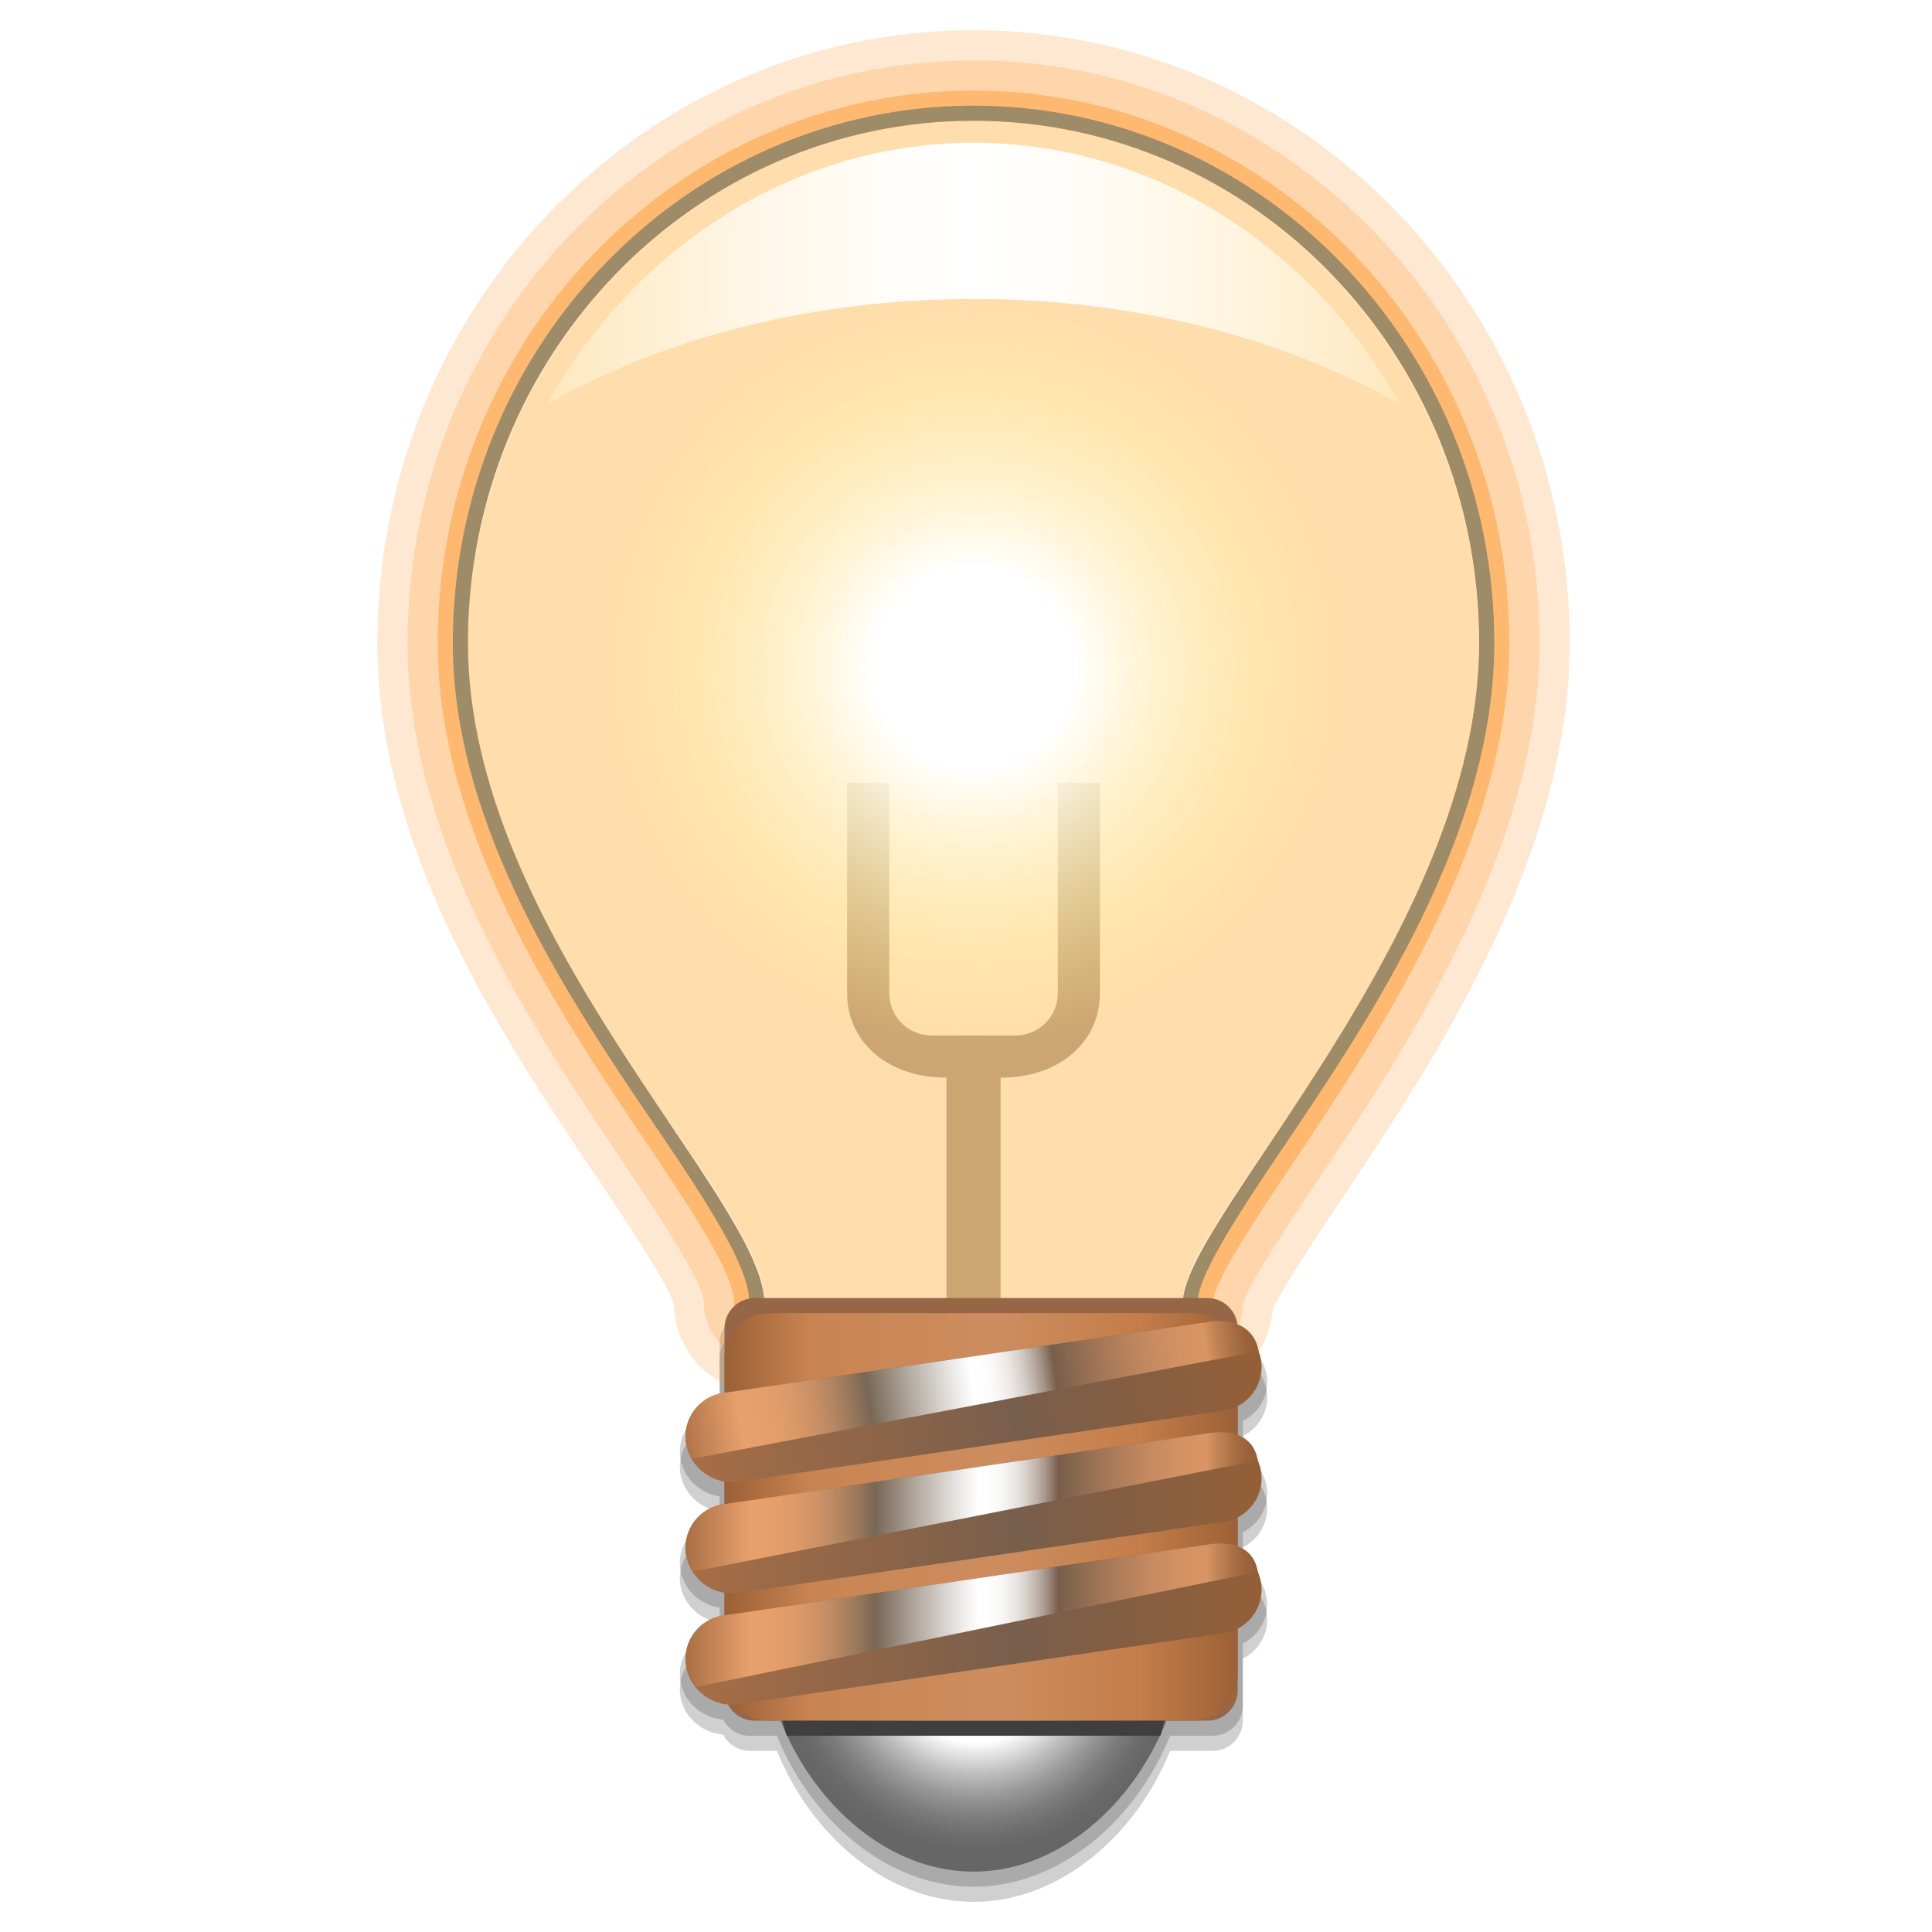
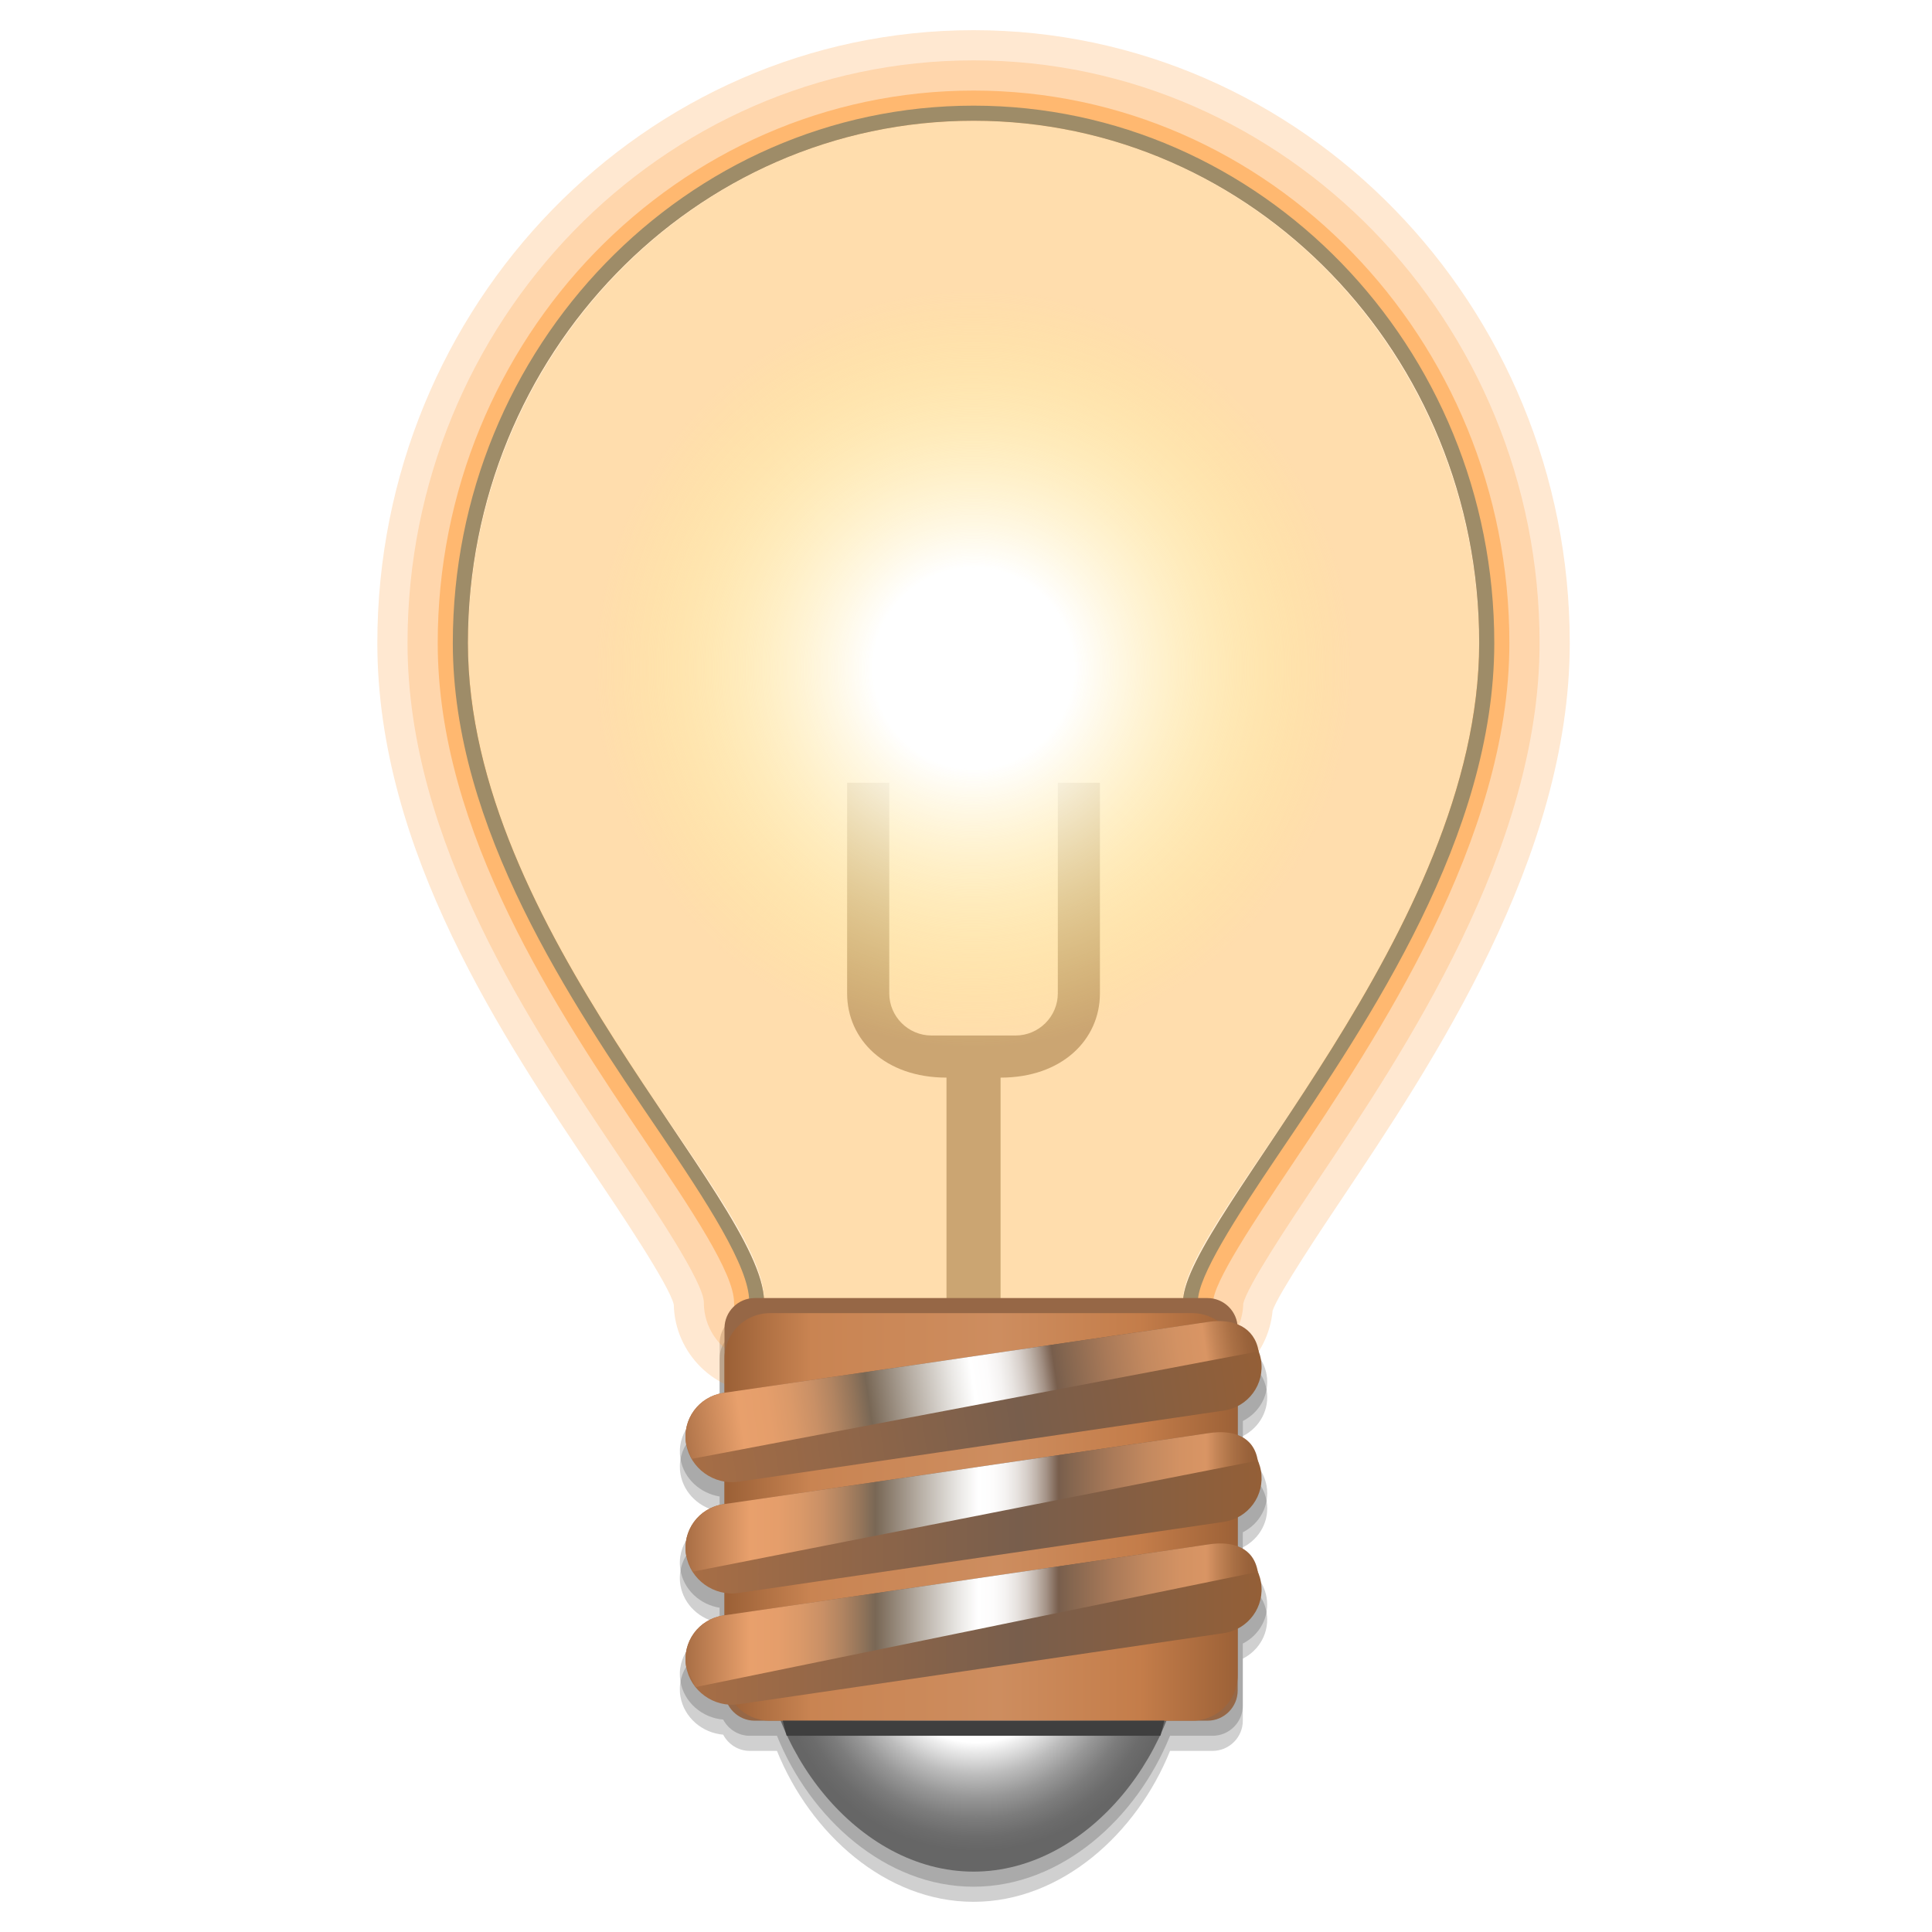
<svg xmlns="http://www.w3.org/2000/svg" version="1.1" id="Layer_1" width="128" height="128" viewBox="0 0 128 128" overflow="visible" enable-background="new 0 0 128 128" xml:space="preserve">
-   <path opacity="0.2" fill="#141414" d="M83.916,98.452c-0.162-0.937-0.771-1.698-1.572-2.136v-2.172   c1.118-0.568,1.795-1.779,1.572-3.064c-0.163-0.939-0.774-1.702-1.578-2.139C82.304,87.868,81.422,87,80.343,87H49.676   c-1.1,0-2,0.9-2,2v4.275l-0.075,0.01c-1.665,0.24-2.797,1.759-2.517,3.377c0.226,1.305,1.309,2.276,2.591,2.483v1.501l-0.075,0.012   c-1.665,0.238-2.797,1.758-2.517,3.375c0.226,1.305,1.309,2.277,2.591,2.484v1.502l-0.075,0.01   c-1.665,0.24-2.797,1.759-2.517,3.377c0.24,1.385,1.444,2.404,2.83,2.52c0.336,0.635,0.997,1.074,1.761,1.074h1.802   c2.206,5.476,7.203,10,13.022,10c5.82,0,10.816-4.524,13.022-10h2.821c1.1,0,2-0.9,2-2v-4.111c1.118-0.568,1.795-1.779,1.572-3.064   c-0.162-0.937-0.771-1.698-1.572-2.136v-2.171C83.461,100.949,84.138,99.737,83.916,98.452z" />
-   <path opacity="0.2" fill="#141414" d="M83.916,99.452c-0.162-0.937-0.771-1.698-1.572-2.136v-2.172   c1.118-0.568,1.795-1.779,1.572-3.064c-0.163-0.939-0.774-1.702-1.578-2.139C82.304,88.868,81.422,88,80.343,88H49.676   c-1.1,0-2,0.9-2,2v4.275l-0.075,0.01c-1.665,0.24-2.797,1.759-2.517,3.377c0.226,1.305,1.309,2.276,2.591,2.483v1.501l-0.075,0.012   c-1.665,0.238-2.797,1.758-2.517,3.375c0.226,1.305,1.309,2.277,2.591,2.484v1.502l-0.075,0.01   c-1.665,0.24-2.797,1.759-2.517,3.377c0.24,1.385,1.444,2.404,2.83,2.52c0.336,0.635,0.997,1.074,1.761,1.074h1.802   c2.206,5.476,7.203,10,13.022,10c5.82,0,10.816-4.524,13.022-10h2.821c1.1,0,2-0.9,2-2v-4.111c1.118-0.568,1.795-1.779,1.572-3.064   c-0.162-0.937-0.771-1.698-1.572-2.136v-2.171C83.461,101.949,84.138,100.737,83.916,99.452z" />
+   <defs id="defs288" />
+   <path opacity="0.2" fill="#141414" d="M83.916,98.452c-0.162-0.937-0.771-1.698-1.572-2.136v-2.172   c1.118-0.568,1.795-1.779,1.572-3.064c-0.163-0.939-0.774-1.702-1.578-2.139C82.304,87.868,81.422,87,80.343,87H49.676   c-1.1,0-2,0.9-2,2v4.275l-0.075,0.01c-1.665,0.24-2.797,1.759-2.517,3.377c0.226,1.305,1.309,2.276,2.591,2.483v1.501l-0.075,0.012   c-1.665,0.238-2.797,1.758-2.517,3.375c0.226,1.305,1.309,2.277,2.591,2.484v1.502l-0.075,0.01   c-1.665,0.24-2.797,1.759-2.517,3.377c0.24,1.385,1.444,2.404,2.83,2.52c0.336,0.635,0.997,1.074,1.761,1.074h1.802   c2.206,5.476,7.203,10,13.022,10c5.82,0,10.816-4.524,13.022-10h2.821c1.1,0,2-0.9,2-2v-4.111c1.118-0.568,1.795-1.779,1.572-3.064   c-0.162-0.937-0.771-1.698-1.572-2.136v-2.171C83.461,100.949,84.138,99.737,83.916,98.452z" id="path3" />
+   <path opacity="0.2" fill="#141414" d="M83.916,99.452c-0.162-0.937-0.771-1.698-1.572-2.136v-2.172   c1.118-0.568,1.795-1.779,1.572-3.064c-0.163-0.939-0.774-1.702-1.578-2.139C82.304,88.868,81.422,88,80.343,88H49.676   c-1.1,0-2,0.9-2,2v4.275l-0.075,0.01c-1.665,0.24-2.797,1.759-2.517,3.377c0.226,1.305,1.309,2.276,2.591,2.483v1.501l-0.075,0.012   c-1.665,0.238-2.797,1.758-2.517,3.375c0.226,1.305,1.309,2.277,2.591,2.484v1.502l-0.075,0.01   c-1.665,0.24-2.797,1.759-2.517,3.377c0.24,1.385,1.444,2.404,2.83,2.52c0.336,0.635,0.997,1.074,1.761,1.074h1.802   c2.206,5.476,7.203,10,13.022,10c5.82,0,10.816-4.524,13.022-10h2.821c1.1,0,2-0.9,2-2v-4.111c1.118-0.568,1.795-1.779,1.572-3.064   c-0.162-0.937-0.771-1.698-1.572-2.136v-2.171C83.461,101.949,84.138,100.737,83.916,99.452z" id="path5" />
  <radialGradient id="XMLID_10_" cx="-27.613" cy="-86.536" r="6.211" gradientTransform="matrix(2.7917 0 0 2.7907 141.7533 350.9971)" gradientUnits="userSpaceOnUse">
-     <stop offset="0.343" style="stop-color:#FFFFFF" />
-     <stop offset="0.375" style="stop-color:#ECECEC" />
-     <stop offset="0.467" style="stop-color:#BCBCBC" />
-     <stop offset="0.553" style="stop-color:#979797" />
-     <stop offset="0.633" style="stop-color:#7C7C7C" />
-     <stop offset="0.704" style="stop-color:#6C6C6C" />
-     <stop offset="0.758" style="stop-color:#666666" />
+     <stop offset="0.343" style="stop-color:#FFFFFF" id="stop8" />
+     <stop offset="0.375" style="stop-color:#ECECEC" id="stop10" />
+     <stop offset="0.467" style="stop-color:#BCBCBC" id="stop12" />
+     <stop offset="0.553" style="stop-color:#979797" id="stop14" />
+     <stop offset="0.633" style="stop-color:#7C7C7C" id="stop16" />
+     <stop offset="0.704" style="stop-color:#6C6C6C" id="stop18" />
+     <stop offset="0.758" style="stop-color:#666666" id="stop20" />
  </radialGradient>
-   <path fill="url(#XMLID_10_)" d="M78.458,108.047c0,7.705-6.25,15.953-13.959,15.953c-7.708,0-13.958-8.248-13.958-15.953   c0-7.706,6.25-11.954,13.958-11.954C72.208,96.093,78.458,100.341,78.458,108.047z" />
-   <path opacity="0.4" fill="#FFBF61" d="M64.5,8C83.001,8,98,23.574,98,42.787C98,62,78.367,80.596,78.367,86.14H50.632   C50.632,79.267,31,62,31,42.787C31,23.574,45.998,8,64.5,8z" />
-   <path opacity="0.2" fill="#FF8B17" d="M64.5,2C42.719,2,25,20.213,25,42.601c0,13.788,8.358,26.211,14.461,35.284   c1.469,2.184,4.899,7.281,5.179,8.549c0.072,3.246,2.729,5.867,5.993,5.867h27.734c3.123,0,5.666-2.406,5.945-5.457   c0.319-1.042,3.389-5.631,4.546-7.359C94.894,70.464,104,56.857,104,42.601C104,20.213,86.28,2,64.5,2z M84.312,86.836   c0.002-0.01,0.003-0.021,0.004-0.032c0.002-0.008,0.008-0.014,0.009-0.022C84.325,86.781,84.316,86.822,84.312,86.836z    M78.367,86.301H50.632c0-6.837-19.633-24.589-19.633-43.7S45.998,8,64.5,8C83.001,8,98,23.491,98,42.601   S78.367,80.787,78.367,86.301z" />
-   <path opacity="0.2" fill="#FF8B17" d="M64.5,4C43.822,4,27,21.316,27,42.601c0,13.178,8.162,25.311,14.122,34.169   c2.195,3.263,5.511,8.19,5.511,9.53c0,2.205,1.794,4,4,4h27.734c2.205,0,4-1.795,4-4l-0.008,0.114   c0.211-1.13,3.113-5.468,4.848-8.06C93.098,69.551,102,56.249,102,42.601C102,21.316,85.177,4,64.5,4z M78.367,86.301H50.632   c0-6.837-19.633-24.589-19.633-43.7S45.998,8,64.5,8C83.001,8,98,23.491,98,42.601S78.367,80.787,78.367,86.301z" />
-   <path opacity="0.4" fill="#FF8B17" d="M64.5,6C44.925,6,29,22.419,29,42.601c0,12.568,7.966,24.409,13.782,33.053   c3.009,4.473,5.851,8.697,5.851,10.646c0,1.104,0.896,2,2,2h27.734c1.104,0,2-0.896,2-2c0-1.32,2.752-5.432,5.179-9.059   C91.301,68.641,100,55.641,100,42.601C100,22.419,84.074,6,64.5,6z M78.367,86.301H50.632c0-6.837-19.633-24.589-19.633-43.7   S45.998,8,64.5,8C83.001,8,98,23.491,98,42.601S78.367,80.787,78.367,86.301z" />
-   <path opacity="0.2" fill="#FFBF61" d="M78.367,86.301H50.632c0-6.837-19.633-24.589-19.633-43.7S45.998,8,64.5,8   C83.001,8,98,23.491,98,42.601S78.367,80.787,78.367,86.301z" />
-   <path fill="#CBA572" d="M70.083,51.86v13.954c0,1.533-1.258,2.79-2.792,2.79h-5.583c-1.535,0-2.792-1.257-2.792-2.79V51.86h-2.792   v13.954c0,3.069,2.512,5.581,6.583,5.581V88.14h3.583V71.396c4.071,0,6.583-2.512,6.583-5.581V51.86H70.083z" />
+   <path fill="url(#XMLID_10_)" d="M78.458,108.047c0,7.705-6.25,15.953-13.959,15.953c-7.708,0-13.958-8.248-13.958-15.953   c0-7.706,6.25-11.954,13.958-11.954C72.208,96.093,78.458,100.341,78.458,108.047z" id="path22" />
+   <path opacity="0.4" fill="#FFBF61" d="M64.5,8C83.001,8,98,23.574,98,42.787C98,62,78.367,80.596,78.367,86.14H50.632   C50.632,79.267,31,62,31,42.787C31,23.574,45.998,8,64.5,8z" id="path24" />
+   <path opacity="0.2" fill="#FF8B17" d="M64.5,2C42.719,2,25,20.213,25,42.601c0,13.788,8.358,26.211,14.461,35.284   c1.469,2.184,4.899,7.281,5.179,8.549c0.072,3.246,2.729,5.867,5.993,5.867h27.734c3.123,0,5.666-2.406,5.945-5.457   c0.319-1.042,3.389-5.631,4.546-7.359C94.894,70.464,104,56.857,104,42.601C104,20.213,86.28,2,64.5,2z M84.312,86.836   c0.002-0.01,0.003-0.021,0.004-0.032c0.002-0.008,0.008-0.014,0.009-0.022C84.325,86.781,84.316,86.822,84.312,86.836z    M78.367,86.301H50.632c0-6.837-19.633-24.589-19.633-43.7S45.998,8,64.5,8C83.001,8,98,23.491,98,42.601   S78.367,80.787,78.367,86.301z" id="path26" />
+   <path opacity="0.2" fill="#FF8B17" d="M64.5,4C43.822,4,27,21.316,27,42.601c0,13.178,8.162,25.311,14.122,34.169   c2.195,3.263,5.511,8.19,5.511,9.53c0,2.205,1.794,4,4,4h27.734c2.205,0,4-1.795,4-4l-0.008,0.114   c0.211-1.13,3.113-5.468,4.848-8.06C93.098,69.551,102,56.249,102,42.601C102,21.316,85.177,4,64.5,4z M78.367,86.301H50.632   c0-6.837-19.633-24.589-19.633-43.7S45.998,8,64.5,8C83.001,8,98,23.491,98,42.601S78.367,80.787,78.367,86.301z" id="path28" />
+   <path opacity="0.4" fill="#FF8B17" d="M64.5,6C44.925,6,29,22.419,29,42.601c0,12.568,7.966,24.409,13.782,33.053   c3.009,4.473,5.851,8.697,5.851,10.646c0,1.104,0.896,2,2,2h27.734c1.104,0,2-0.896,2-2c0-1.32,2.752-5.432,5.179-9.059   C91.301,68.641,100,55.641,100,42.601C100,22.419,84.074,6,64.5,6z M78.367,86.301H50.632c0-6.837-19.633-24.589-19.633-43.7   S45.998,8,64.5,8C83.001,8,98,23.491,98,42.601S78.367,80.787,78.367,86.301z" id="path30" />
+   <path opacity="0.2" fill="#FFBF61" d="M78.367,86.301H50.632c0-6.837-19.633-24.589-19.633-43.7S45.998,8,64.5,8   C83.001,8,98,23.491,98,42.601S78.367,80.787,78.367,86.301z" id="path32" />
+   <path fill="#CBA572" d="M70.083,51.86v13.954c0,1.533-1.258,2.79-2.792,2.79h-5.583c-1.535,0-2.792-1.257-2.792-2.79V51.86h-2.792   v13.954c0,3.069,2.512,5.581,6.583,5.581V88.14h3.583V71.396c4.071,0,6.583-2.512,6.583-5.581V51.86H70.083z" id="path34" />
  <radialGradient id="light_1_" cx="-27.672" cy="-109.907" r="9" gradientTransform="matrix(2.7917 0 0 2.7907 141.7533 350.9971)" gradientUnits="userSpaceOnUse">
-     <stop offset="0.264" style="stop-color:#FFFFFF;" />
-     <stop offset="2.5" style="stop-color:#FFF18F;stop-opacity:0" />
+     <stop offset="0.264" style="stop-color:#FFFFFF;" id="stop37" />
+     <stop offset="2.5" style="stop-color:#FFF18F;stop-opacity:0" id="stop39" />
  </radialGradient>
-   <ellipse id="light" fill="url(#light_1_)" cx="64.5" cy="44.279" rx="60.125" ry="60.116" />
-   <path fill="#9E8C68" d="M64.5,7C45.476,7,30,22.971,30,42.601c0,12.266,7.869,23.842,13.614,32.293   c3.229,4.752,6.019,9.055,6.019,11.306h0.992C50.443,79.295,31,61.623,31,42.601C31,23.491,45.998,8,64.5,8   C83.001,8,98,23.491,98,42.601C98,61.604,78.595,80.566,78.376,86.2h0.99c0-1.62,2.477-5.484,5.345-9.727   C90.742,67.555,99,55.34,99,42.601C99,22.971,83.523,7,64.5,7z" />
-   <path fill="#966746" d="M82,112c0,1.1-0.9,2-2,2H50c-1.1,0-2-0.9-2-2V88c0-1.1,0.9-2,2-2h30c1.1,0,2,0.9,2,2V112z" />
+   <ellipse id="light" cx="64.5" cy="44.279" rx="60.125" ry="60.116" fill="url(#light_1_)" />
+   <path fill="#9E8C68" d="M64.5,7C45.476,7,30,22.971,30,42.601c0,12.266,7.869,23.842,13.614,32.293   c3.229,4.752,6.019,9.055,6.019,11.306h0.992C50.443,79.295,31,61.623,31,42.601C31,23.491,45.998,8,64.5,8   C83.001,8,98,23.491,98,42.601C98,61.604,78.595,80.566,78.376,86.2h0.99c0-1.62,2.477-5.484,5.345-9.727   C90.742,67.555,99,55.34,99,42.601C99,22.971,83.523,7,64.5,7z" id="path42" />
+   <path fill="#966746" d="M82,112c0,1.1-0.9,2-2,2H50c-1.1,0-2-0.9-2-2V88c0-1.1,0.9-2,2-2h30c1.1,0,2,0.9,2,2V112z" id="path44" />
  <linearGradient id="XMLID_1_" gradientUnits="userSpaceOnUse" x1="47.999" y1="100.5" x2="81.999" y2="100.5">
-     <stop offset="0.006" style="stop-color:#9C6137" />
-     <stop offset="0.169" style="stop-color:#C98452" />
-     <stop offset="0.534" style="stop-color:#CD8D5F" />
-     <stop offset="0.809" style="stop-color:#C47D4A" />
-     <stop offset="1" style="stop-color:#9C6137" />
+     <stop offset="0.006" style="stop-color:#9C6137" id="stop47" />
+     <stop offset="0.169" style="stop-color:#C98452" id="stop49" />
+     <stop offset="0.534" style="stop-color:#CD8D5F" id="stop51" />
+     <stop offset="0.809" style="stop-color:#C47D4A" id="stop53" />
+     <stop offset="1" style="stop-color:#9C6137" id="stop55" />
  </linearGradient>
-   <path fill="url(#XMLID_1_)" d="M82,111c0,1.65-1.35,3-3,3H51c-1.65,0-3-1.35-3-3V90c0-1.65,1.35-3,3-3h28c1.65,0,3,1.35,3,3V111z" />
+   <path fill="url(#XMLID_1_)" d="M82,111c0,1.65-1.35,3-3,3H51c-1.65,0-3-1.35-3-3V90c0-1.65,1.35-3,3-3h28c1.65,0,3,1.35,3,3V111z" id="path57" />
  <linearGradient id="XMLID_2_" gradientUnits="userSpaceOnUse" x1="44.89" y1="95.732" x2="83.585" y2="90.086">
-     <stop offset="0" style="stop-color:#A86E45" />
-     <stop offset="0.579" style="stop-color:#785E4C" />
-     <stop offset="1" style="stop-color:#945F37" />
+     <stop offset="0" style="stop-color:#A86E45" id="stop60" />
+     <stop offset="0.579" style="stop-color:#785E4C" id="stop62" />
+     <stop offset="1" style="stop-color:#945F37" id="stop64" />
  </linearGradient>
-   <path fill="url(#XMLID_2_)" d="M83.542,90.08c0.274,1.617-0.836,3.137-2.468,3.376l-32.147,4.712   c-1.632,0.238-3.193-0.889-3.468-2.506c-0.275-1.618,0.836-3.137,2.468-3.377l32.147-4.711   C81.706,87.336,83.267,88.463,83.542,90.08z" />
+   <path fill="url(#XMLID_2_)" d="M83.542,90.08c0.274,1.617-0.836,3.137-2.468,3.376l-32.147,4.712   c-1.632,0.238-3.193-0.889-3.468-2.506c-0.275-1.618,0.836-3.137,2.468-3.377l32.147-4.711   C81.706,87.336,83.267,88.463,83.542,90.08z" id="path66" />
  <linearGradient id="XMLID_3_" gradientUnits="userSpaceOnUse" x1="-34.508" y1="-100.293" x2="-20.836" y2="-100.293" gradientTransform="matrix(2.7917 -0.3987 0 2.7907 141.7533 369.0999)">
-     <stop offset="0" style="stop-color:#A86E45" />
-     <stop offset="0.579" style="stop-color:#785E4C" />
-     <stop offset="1" style="stop-color:#945F37" />
+     <stop offset="0" style="stop-color:#A86E45" id="stop69" />
+     <stop offset="0.579" style="stop-color:#785E4C" id="stop71" />
+     <stop offset="1" style="stop-color:#945F37" id="stop73" />
  </linearGradient>
-   <path fill="url(#XMLID_3_)" d="M83.542,97.452c0.274,1.618-0.836,3.137-2.468,3.376l-32.147,4.711   c-1.632,0.24-3.193-0.888-3.468-2.506c-0.275-1.617,0.836-3.137,2.468-3.375l32.147-4.711   C81.706,94.707,83.267,95.835,83.542,97.452z" />
+   <path fill="url(#XMLID_3_)" d="M83.542,97.452c0.274,1.618-0.836,3.137-2.468,3.376l-32.147,4.711   c-1.632,0.24-3.193-0.888-3.468-2.506c-0.275-1.617,0.836-3.137,2.468-3.375l32.147-4.711   C81.706,94.707,83.267,95.835,83.542,97.452z" id="path75" />
  <linearGradient id="XMLID_4_" gradientUnits="userSpaceOnUse" x1="45.416" y1="107.615" x2="83.584" y2="107.615">
-     <stop offset="0" style="stop-color:#A86E45" />
-     <stop offset="0.579" style="stop-color:#785E4C" />
-     <stop offset="1" style="stop-color:#945F37" />
+     <stop offset="0" style="stop-color:#A86E45" id="stop78" />
+     <stop offset="0.579" style="stop-color:#785E4C" id="stop80" />
+     <stop offset="1" style="stop-color:#945F37" id="stop82" />
  </linearGradient>
-   <path fill="url(#XMLID_4_)" d="M83.542,104.824c0.274,1.617-0.836,3.137-2.468,3.376l-32.147,4.712   c-1.632,0.238-3.193-0.889-3.468-2.506c-0.275-1.618,0.836-3.137,2.468-3.377l32.147-4.711   C81.706,102.08,83.267,103.207,83.542,104.824z" />
+   <path fill="url(#XMLID_4_)" d="M83.542,104.824c0.274,1.617-0.836,3.137-2.468,3.376l-32.147,4.712   c-1.632,0.238-3.193-0.889-3.468-2.506c-0.275-1.618,0.836-3.137,2.468-3.377l32.147-4.711   C81.706,102.08,83.267,103.207,83.542,104.824z" id="path84" />
  <linearGradient id="XMLID_5_" gradientUnits="userSpaceOnUse" x1="44.751" y1="94.772" x2="83.374" y2="89.136">
-     <stop offset="0" style="stop-color:#A86E45" />
-     <stop offset="0.112" style="stop-color:#E8A06C" />
-     <stop offset="0.161" style="stop-color:#E59E6B" />
-     <stop offset="0.201" style="stop-color:#DA9969" />
-     <stop offset="0.239" style="stop-color:#C99066" />
-     <stop offset="0.274" style="stop-color:#B18461" />
-     <stop offset="0.308" style="stop-color:#92745A" />
-     <stop offset="0.332" style="stop-color:#786755" />
-     <stop offset="0.407" style="stop-color:#B5ACA2" />
-     <stop offset="0.478" style="stop-color:#EAE8E5" />
-     <stop offset="0.511" style="stop-color:#FFFFFF" />
-     <stop offset="0.538" style="stop-color:#FDFCFC" />
-     <stop offset="0.559" style="stop-color:#F5F3F2" />
-     <stop offset="0.578" style="stop-color:#E8E4E1" />
-     <stop offset="0.597" style="stop-color:#D6CEC9" />
-     <stop offset="0.614" style="stop-color:#BFB3AA" />
-     <stop offset="0.631" style="stop-color:#A39185" />
-     <stop offset="0.647" style="stop-color:#816959" />
-     <stop offset="0.652" style="stop-color:#785E4C" />
-     <stop offset="0.671" style="stop-color:#83654F" />
-     <stop offset="0.741" style="stop-color:#A87958" />
-     <stop offset="0.807" style="stop-color:#C3895F" />
-     <stop offset="0.865" style="stop-color:#D39263" />
-     <stop offset="0.91" style="stop-color:#D99564" />
-     <stop offset="0.928" style="stop-color:#C48557" />
-     <stop offset="0.956" style="stop-color:#AA7045" />
-     <stop offset="0.981" style="stop-color:#9A633B" />
-     <stop offset="1" style="stop-color:#945F37" />
+     <stop offset="0" style="stop-color:#A86E45" id="stop87" />
+     <stop offset="0.112" style="stop-color:#E8A06C" id="stop89" />
+     <stop offset="0.161" style="stop-color:#E59E6B" id="stop91" />
+     <stop offset="0.201" style="stop-color:#DA9969" id="stop93" />
+     <stop offset="0.239" style="stop-color:#C99066" id="stop95" />
+     <stop offset="0.274" style="stop-color:#B18461" id="stop97" />
+     <stop offset="0.308" style="stop-color:#92745A" id="stop99" />
+     <stop offset="0.332" style="stop-color:#786755" id="stop101" />
+     <stop offset="0.407" style="stop-color:#B5ACA2" id="stop103" />
+     <stop offset="0.478" style="stop-color:#EAE8E5" id="stop105" />
+     <stop offset="0.511" style="stop-color:#FFFFFF" id="stop107" />
+     <stop offset="0.538" style="stop-color:#FDFCFC" id="stop109" />
+     <stop offset="0.559" style="stop-color:#F5F3F2" id="stop111" />
+     <stop offset="0.578" style="stop-color:#E8E4E1" id="stop113" />
+     <stop offset="0.597" style="stop-color:#D6CEC9" id="stop115" />
+     <stop offset="0.614" style="stop-color:#BFB3AA" id="stop117" />
+     <stop offset="0.631" style="stop-color:#A39185" id="stop119" />
+     <stop offset="0.647" style="stop-color:#816959" id="stop121" />
+     <stop offset="0.652" style="stop-color:#785E4C" id="stop123" />
+     <stop offset="0.671" style="stop-color:#83654F" id="stop125" />
+     <stop offset="0.741" style="stop-color:#A87958" id="stop127" />
+     <stop offset="0.807" style="stop-color:#C3895F" id="stop129" />
+     <stop offset="0.865" style="stop-color:#D39263" id="stop131" />
+     <stop offset="0.91" style="stop-color:#D99564" id="stop133" />
+     <stop offset="0.928" style="stop-color:#C48557" id="stop135" />
+     <stop offset="0.956" style="stop-color:#AA7045" id="stop137" />
+     <stop offset="0.981" style="stop-color:#9A633B" id="stop139" />
+     <stop offset="1" style="stop-color:#945F37" id="stop141" />
  </linearGradient>
-   <path fill="url(#XMLID_5_)" d="M45.821,96.655l-0.363-0.993c-0.275-1.618,0.836-3.137,2.468-3.377l32.147-4.711   c1.632-0.238,3.043,0.339,3.317,1.956L45.821,96.655z" />
+   <path fill="url(#XMLID_5_)" d="M45.821,96.655l-0.363-0.993c-0.275-1.618,0.836-3.137,2.468-3.377l32.147-4.711   c1.632-0.238,3.043,0.339,3.317,1.956L45.821,96.655z" id="path143" />
  <linearGradient id="XMLID_6_" gradientUnits="userSpaceOnUse" x1="-34.508" y1="-100.624" x2="-20.925" y2="-100.624" gradientTransform="matrix(2.7917 -0.3987 0 2.7907 141.7533 369.0999)">
-     <stop offset="0" style="stop-color:#A86E45" />
-     <stop offset="0.112" style="stop-color:#E8A06C" />
-     <stop offset="0.161" style="stop-color:#E59E6B" />
-     <stop offset="0.201" style="stop-color:#DA9969" />
-     <stop offset="0.239" style="stop-color:#C99066" />
-     <stop offset="0.274" style="stop-color:#B18461" />
-     <stop offset="0.308" style="stop-color:#92745A" />
-     <stop offset="0.332" style="stop-color:#786755" />
-     <stop offset="0.407" style="stop-color:#B5ACA2" />
-     <stop offset="0.478" style="stop-color:#EAE8E5" />
-     <stop offset="0.511" style="stop-color:#FFFFFF" />
-     <stop offset="0.538" style="stop-color:#FDFCFC" />
-     <stop offset="0.559" style="stop-color:#F5F3F2" />
-     <stop offset="0.578" style="stop-color:#E8E4E1" />
-     <stop offset="0.597" style="stop-color:#D6CEC9" />
-     <stop offset="0.614" style="stop-color:#BFB3AA" />
-     <stop offset="0.631" style="stop-color:#A39185" />
-     <stop offset="0.647" style="stop-color:#816959" />
-     <stop offset="0.652" style="stop-color:#785E4C" />
-     <stop offset="0.671" style="stop-color:#83654F" />
-     <stop offset="0.741" style="stop-color:#A87958" />
-     <stop offset="0.807" style="stop-color:#C3895F" />
-     <stop offset="0.865" style="stop-color:#D39263" />
-     <stop offset="0.91" style="stop-color:#D99564" />
-     <stop offset="0.928" style="stop-color:#C48557" />
-     <stop offset="0.956" style="stop-color:#AA7045" />
-     <stop offset="0.981" style="stop-color:#9A633B" />
-     <stop offset="1" style="stop-color:#945F37" />
+     <stop offset="0" style="stop-color:#A86E45" id="stop146" />
+     <stop offset="0.112" style="stop-color:#E8A06C" id="stop148" />
+     <stop offset="0.161" style="stop-color:#E59E6B" id="stop150" />
+     <stop offset="0.201" style="stop-color:#DA9969" id="stop152" />
+     <stop offset="0.239" style="stop-color:#C99066" id="stop154" />
+     <stop offset="0.274" style="stop-color:#B18461" id="stop156" />
+     <stop offset="0.308" style="stop-color:#92745A" id="stop158" />
+     <stop offset="0.332" style="stop-color:#786755" id="stop160" />
+     <stop offset="0.407" style="stop-color:#B5ACA2" id="stop162" />
+     <stop offset="0.478" style="stop-color:#EAE8E5" id="stop164" />
+     <stop offset="0.511" style="stop-color:#FFFFFF" id="stop166" />
+     <stop offset="0.538" style="stop-color:#FDFCFC" id="stop168" />
+     <stop offset="0.559" style="stop-color:#F5F3F2" id="stop170" />
+     <stop offset="0.578" style="stop-color:#E8E4E1" id="stop172" />
+     <stop offset="0.597" style="stop-color:#D6CEC9" id="stop174" />
+     <stop offset="0.614" style="stop-color:#BFB3AA" id="stop176" />
+     <stop offset="0.631" style="stop-color:#A39185" id="stop178" />
+     <stop offset="0.647" style="stop-color:#816959" id="stop180" />
+     <stop offset="0.652" style="stop-color:#785E4C" id="stop182" />
+     <stop offset="0.671" style="stop-color:#83654F" id="stop184" />
+     <stop offset="0.741" style="stop-color:#A87958" id="stop186" />
+     <stop offset="0.807" style="stop-color:#C3895F" id="stop188" />
+     <stop offset="0.865" style="stop-color:#D39263" id="stop190" />
+     <stop offset="0.91" style="stop-color:#D99564" id="stop192" />
+     <stop offset="0.928" style="stop-color:#C48557" id="stop194" />
+     <stop offset="0.956" style="stop-color:#AA7045" id="stop196" />
+     <stop offset="0.981" style="stop-color:#9A633B" id="stop198" />
+     <stop offset="1" style="stop-color:#945F37" id="stop200" />
  </linearGradient>
-   <path fill="url(#XMLID_6_)" d="M45.879,104.129l37.456-7.361c-0.274-1.617-1.629-2.061-3.261-1.82l-32.147,4.711   c-1.632,0.238-2.743,1.758-2.468,3.375L45.879,104.129z" />
+   <path fill="url(#XMLID_6_)" d="M45.879,104.129l37.456-7.361c-0.274-1.617-1.629-2.061-3.261-1.82l-32.147,4.711   c-1.632,0.238-2.743,1.758-2.468,3.375L45.879,104.129z" id="path202" />
  <linearGradient id="XMLID_7_" gradientUnits="userSpaceOnUse" x1="45.416" y1="107.018" x2="83.335" y2="107.018">
-     <stop offset="0" style="stop-color:#A86E45" />
-     <stop offset="0.112" style="stop-color:#E8A06C" />
-     <stop offset="0.161" style="stop-color:#E59E6B" />
-     <stop offset="0.201" style="stop-color:#DA9969" />
-     <stop offset="0.239" style="stop-color:#C99066" />
-     <stop offset="0.274" style="stop-color:#B18461" />
-     <stop offset="0.308" style="stop-color:#92745A" />
-     <stop offset="0.332" style="stop-color:#786755" />
-     <stop offset="0.407" style="stop-color:#B5ACA2" />
-     <stop offset="0.478" style="stop-color:#EAE8E5" />
-     <stop offset="0.511" style="stop-color:#FFFFFF" />
-     <stop offset="0.538" style="stop-color:#FDFCFC" />
-     <stop offset="0.559" style="stop-color:#F5F3F2" />
-     <stop offset="0.578" style="stop-color:#E8E4E1" />
-     <stop offset="0.597" style="stop-color:#D6CEC9" />
-     <stop offset="0.614" style="stop-color:#BFB3AA" />
-     <stop offset="0.631" style="stop-color:#A39185" />
-     <stop offset="0.647" style="stop-color:#816959" />
-     <stop offset="0.652" style="stop-color:#785E4C" />
-     <stop offset="0.671" style="stop-color:#83654F" />
-     <stop offset="0.741" style="stop-color:#A87958" />
-     <stop offset="0.807" style="stop-color:#C3895F" />
-     <stop offset="0.865" style="stop-color:#D39263" />
-     <stop offset="0.91" style="stop-color:#D99564" />
-     <stop offset="0.928" style="stop-color:#C48557" />
-     <stop offset="0.956" style="stop-color:#AA7045" />
-     <stop offset="0.981" style="stop-color:#9A633B" />
-     <stop offset="1" style="stop-color:#945F37" />
+     <stop offset="0" style="stop-color:#A86E45" id="stop205" />
+     <stop offset="0.112" style="stop-color:#E8A06C" id="stop207" />
+     <stop offset="0.161" style="stop-color:#E59E6B" id="stop209" />
+     <stop offset="0.201" style="stop-color:#DA9969" id="stop211" />
+     <stop offset="0.239" style="stop-color:#C99066" id="stop213" />
+     <stop offset="0.274" style="stop-color:#B18461" id="stop215" />
+     <stop offset="0.308" style="stop-color:#92745A" id="stop217" />
+     <stop offset="0.332" style="stop-color:#786755" id="stop219" />
+     <stop offset="0.407" style="stop-color:#B5ACA2" id="stop221" />
+     <stop offset="0.478" style="stop-color:#EAE8E5" id="stop223" />
+     <stop offset="0.511" style="stop-color:#FFFFFF" id="stop225" />
+     <stop offset="0.538" style="stop-color:#FDFCFC" id="stop227" />
+     <stop offset="0.559" style="stop-color:#F5F3F2" id="stop229" />
+     <stop offset="0.578" style="stop-color:#E8E4E1" id="stop231" />
+     <stop offset="0.597" style="stop-color:#D6CEC9" id="stop233" />
+     <stop offset="0.614" style="stop-color:#BFB3AA" id="stop235" />
+     <stop offset="0.631" style="stop-color:#A39185" id="stop237" />
+     <stop offset="0.647" style="stop-color:#816959" id="stop239" />
+     <stop offset="0.652" style="stop-color:#785E4C" id="stop241" />
+     <stop offset="0.671" style="stop-color:#83654F" id="stop243" />
+     <stop offset="0.741" style="stop-color:#A87958" id="stop245" />
+     <stop offset="0.807" style="stop-color:#C3895F" id="stop247" />
+     <stop offset="0.865" style="stop-color:#D39263" id="stop249" />
+     <stop offset="0.91" style="stop-color:#D99564" id="stop251" />
+     <stop offset="0.928" style="stop-color:#C48557" id="stop253" />
+     <stop offset="0.956" style="stop-color:#AA7045" id="stop255" />
+     <stop offset="0.981" style="stop-color:#9A633B" id="stop257" />
+     <stop offset="1" style="stop-color:#945F37" id="stop259" />
  </linearGradient>
-   <path fill="url(#XMLID_7_)" d="M46.076,111.775l37.26-7.633c-0.275-1.617-1.63-2.063-3.262-1.824l-32.147,4.711   c-1.632,0.24-2.743,1.759-2.468,3.377L46.076,111.775z" />
-   <linearGradient id="XMLID_8_" gradientUnits="userSpaceOnUse" x1="36.249" y1="18.119" x2="92.749" y2="18.119">
-     <stop offset="0" style="stop-color:#FEE8BD" />
-     <stop offset="0.048" style="stop-color:#FEEBC6" />
-     <stop offset="0.233" style="stop-color:#FFF6E5" />
-     <stop offset="0.391" style="stop-color:#FFFDF8" />
-     <stop offset="0.5" style="stop-color:#FFFFFF" />
-     <stop offset="0.609" style="stop-color:#FFFDF9" />
-     <stop offset="0.759" style="stop-color:#FFF7E7" />
-     <stop offset="0.931" style="stop-color:#FEEDCB" />
-     <stop offset="1" style="stop-color:#FEE8BD" />
+   <path fill="url(#XMLID_7_)" d="M46.076,111.775l37.26-7.633c-0.275-1.617-1.63-2.063-3.262-1.824l-32.147,4.711   c-1.632,0.24-2.743,1.759-2.468,3.377L46.076,111.775z" id="path261" />
+   <linearGradient id="XMLID_8_" gradientUnits="userSpaceOnUse" x1="36.249" y1="18.119" x2="92.749" y2="18.119" gradientTransform="translate(-157.0309,5.278351)">
+     <stop offset="0" style="stop-color:#FEE8BD" id="stop264" />
+     <stop offset="0.048" style="stop-color:#FEEBC6" id="stop266" />
+     <stop offset="0.233" style="stop-color:#FFF6E5" id="stop268" />
+     <stop offset="0.391" style="stop-color:#FFFDF8" id="stop270" />
+     <stop offset="0.5" style="stop-color:#FFFFFF" id="stop272" />
+     <stop offset="0.609" style="stop-color:#FFFDF9" id="stop274" />
+     <stop offset="0.759" style="stop-color:#FFF7E7" id="stop276" />
+     <stop offset="0.931" style="stop-color:#FEEDCB" id="stop278" />
+     <stop offset="1" style="stop-color:#FEE8BD" id="stop280" />
  </linearGradient>
-   <path fill="url(#XMLID_8_)" d="M92.75,26.777C86.978,16.346,76.37,9.46,64.5,9.46s-22.478,6.886-28.25,17.317   c7.59-4.337,17.477-6.973,28.25-6.973C75.273,19.805,85.16,22.44,92.75,26.777z" />
-   <path fill="#3F3F3F" d="M52.118,115H76.88c0.098-0.328,0.185-0.662,0.258-1H51.861C51.934,114.338,52.021,114.672,52.118,115z" />
+   <path fill="#3F3F3F" d="M52.118,115H76.88c0.098-0.328,0.185-0.662,0.258-1H51.861C51.934,114.338,52.021,114.672,52.118,115z" id="path284" />
</svg>
